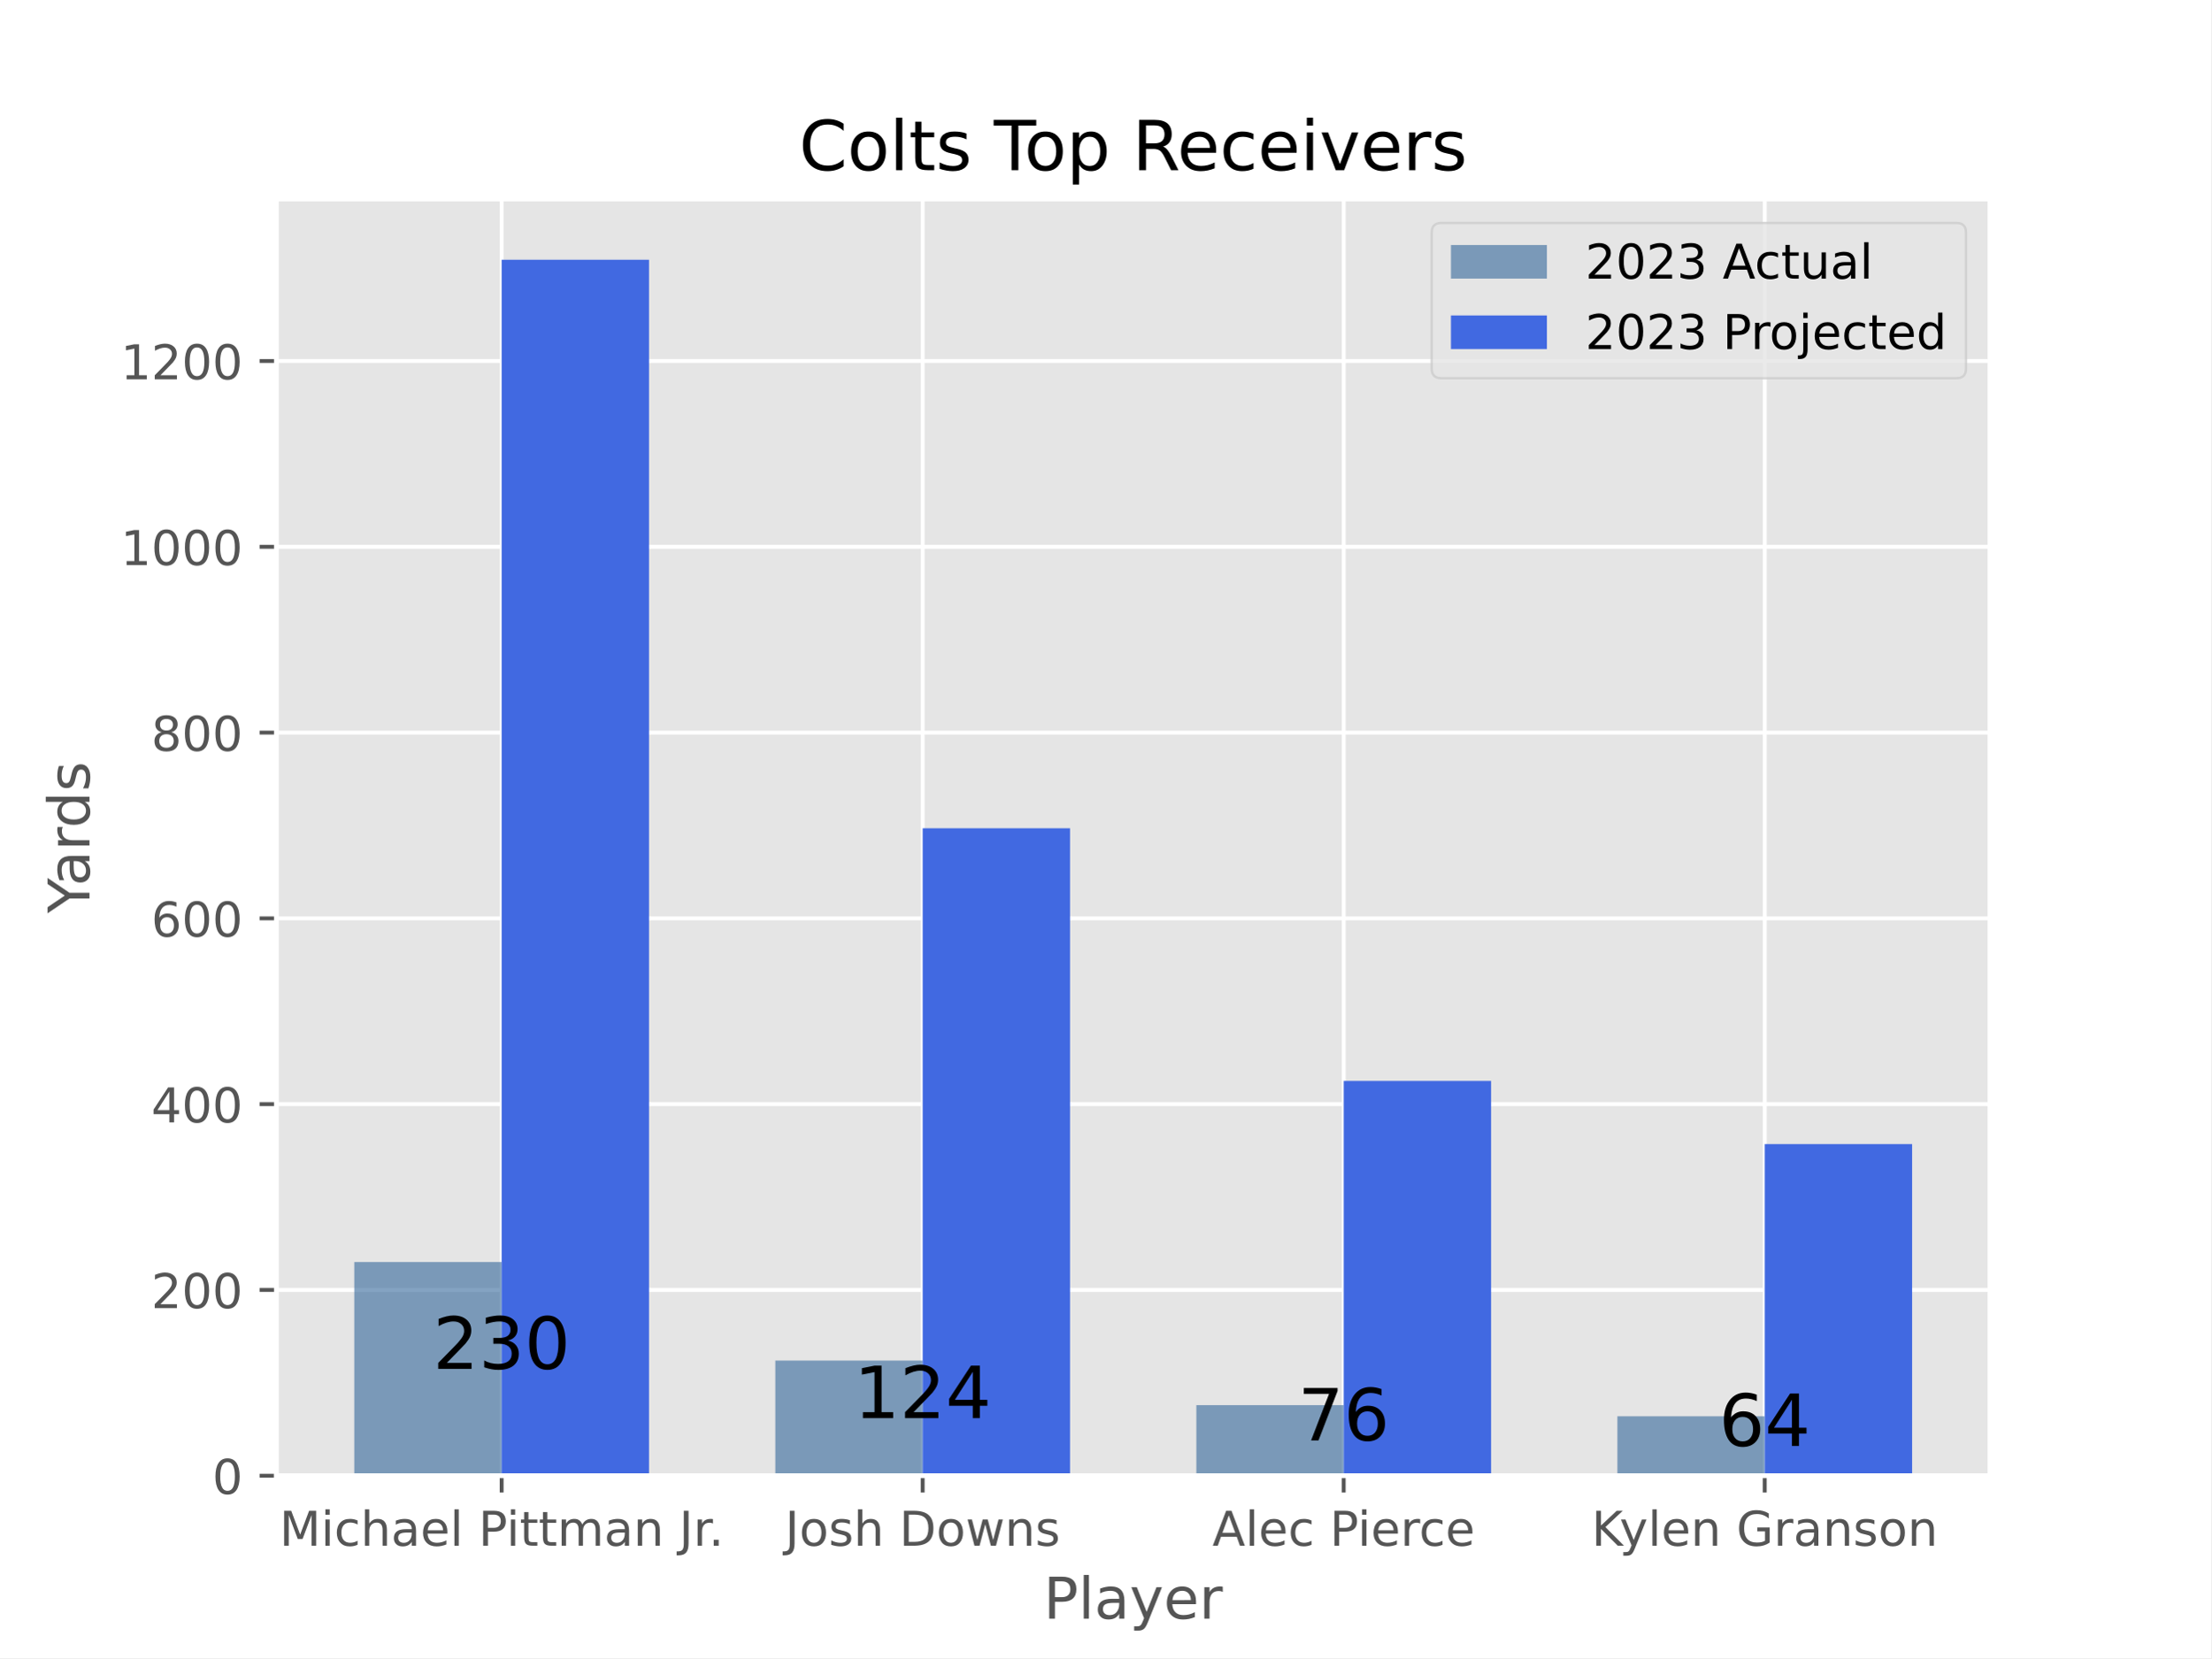
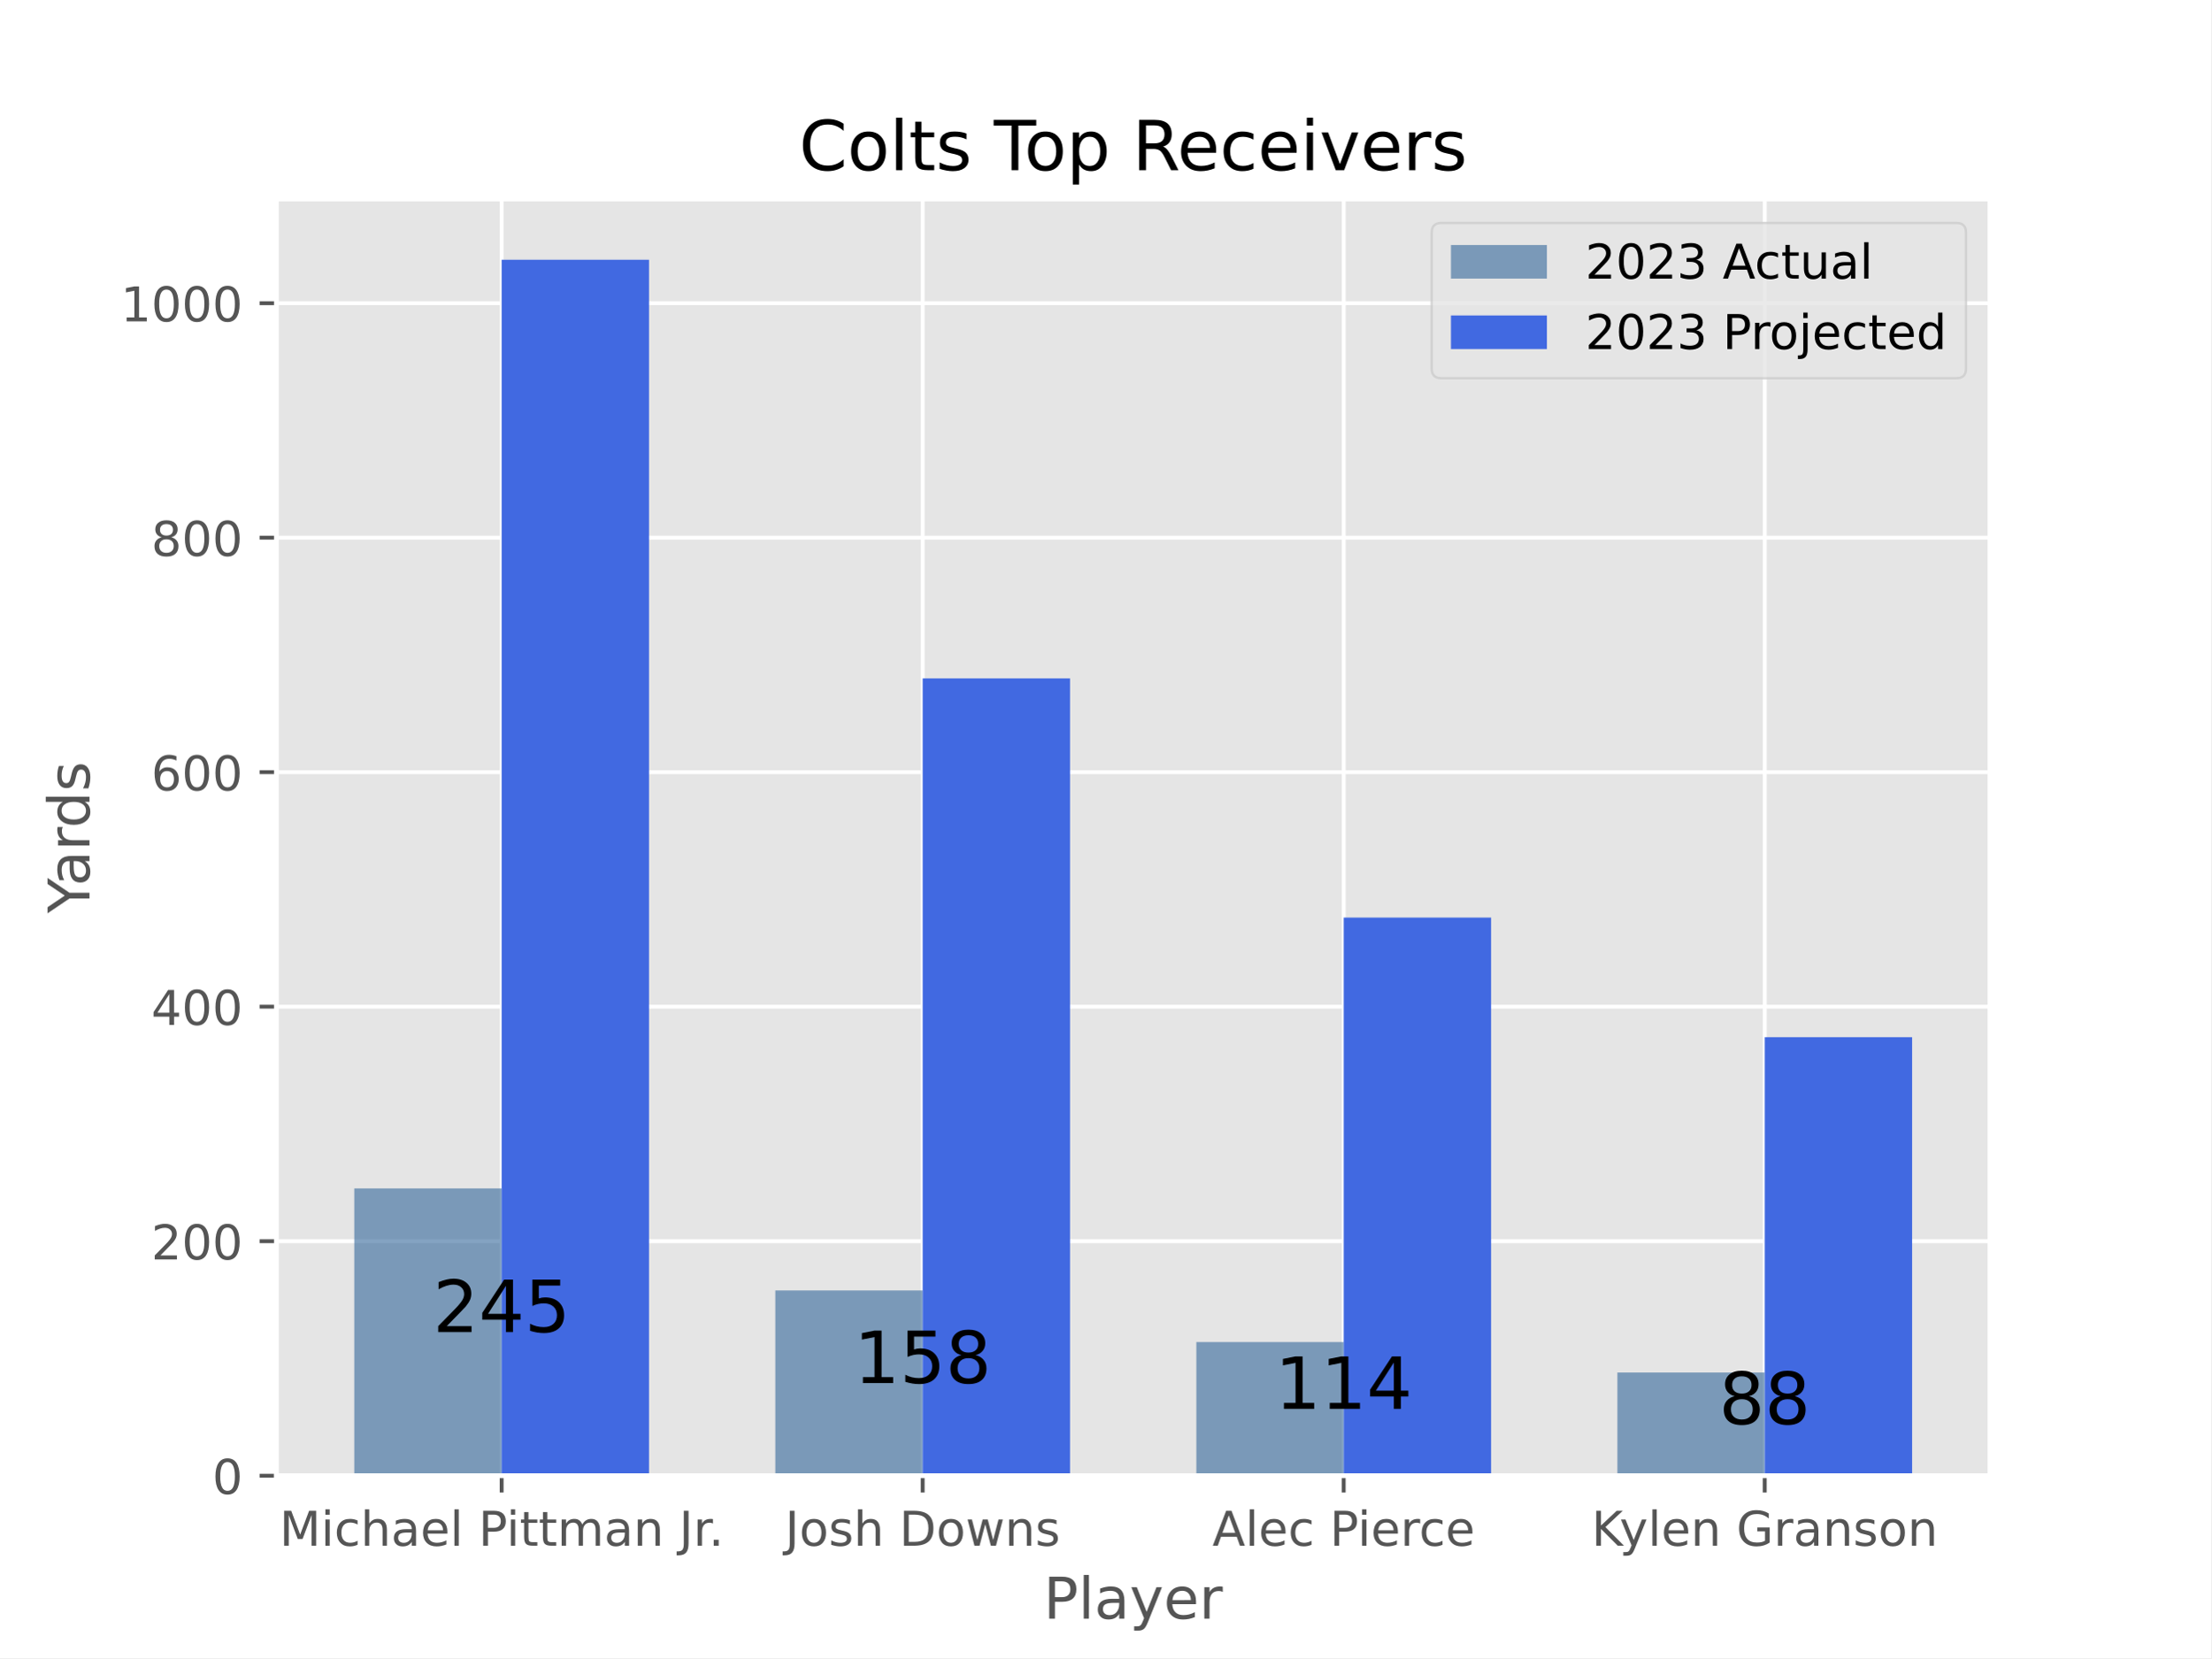
<svg xmlns="http://www.w3.org/2000/svg" xmlns:xlink="http://www.w3.org/1999/xlink" width="460.8pt" height="345.6pt" viewBox="0 0 460.8 345.6" version="1.1">
  <defs>
    <style type="text/css">*{stroke-linejoin: round; stroke-linecap: butt}</style>
  </defs>
  <g id="figure_1">
    <g id="patch_1">
      <path d="M 0 345.6  L 460.8 345.6  L 460.8 0  L 0 0  z " style="fill: #ffffff" />
    </g>
    <g id="axes_1">
      <g id="patch_2">
        <path d="M 57.6 307.584  L 414.72 307.584  L 414.72 41.472  L 57.6 41.472  z " style="fill: #e5e5e5" />
      </g>
      <g id="matplotlib.axis_1">
        <g id="xtick_1">
          <g id="line2d_1">
-             <path d="M 104.543 307.584  L 104.543 41.472  " clip-path="url(#pd0d7e90e41)" style="fill: none; stroke: #ffffff; stroke-width: 0.8; stroke-linecap: square" />
+             <path d="M 104.543 307.584  L 104.543 41.472  " clip-path="url(#p7441c606d1)" style="fill: none; stroke: #ffffff; stroke-width: 0.8; stroke-linecap: square" />
          </g>
          <g id="line2d_2">
            <defs>
-               <path id="m1328f2f09f" d="M 0 0  L 0 3.5  " style="stroke: #555555; stroke-width: 0.8" />
+               <path id="ma13284f7e9" d="M 0 0  L 0 3.5  " style="stroke: #555555; stroke-width: 0.8" />
            </defs>
            <g>
-               <use xlink:href="#m1328f2f09f" x="104.543" y="307.584" style="fill: #555555; stroke: #555555; stroke-width: 0.8" />
+               <use xlink:href="#ma13284f7e9" x="104.543" y="307.584" style="fill: #555555; stroke: #555555; stroke-width: 0.8" />
            </g>
          </g>
          <g id="text_1">
            <g style="fill: #555555" transform="translate(58.23626 322.1824) scale(0.1 -0.1)">
              <defs>
                <path id="DejaVuSans-4d" d="M 628 4666  L 1569 4666  L 2759 1491  L 3956 4666  L 4897 4666  L 4897 0  L 4281 0  L 4281 4097  L 3078 897  L 2444 897  L 1241 4097  L 1241 0  L 628 0  L 628 4666  z " transform="scale(0.015625)" />
                <path id="DejaVuSans-69" d="M 603 3500  L 1178 3500  L 1178 0  L 603 0  L 603 3500  z M 603 4863  L 1178 4863  L 1178 4134  L 603 4134  L 603 4863  z " transform="scale(0.015625)" />
                <path id="DejaVuSans-63" d="M 3122 3366  L 3122 2828  Q 2878 2963 2633 3030  Q 2388 3097 2138 3097  Q 1578 3097 1268 2742  Q 959 2388 959 1747  Q 959 1106 1268 751  Q 1578 397 2138 397  Q 2388 397 2633 464  Q 2878 531 3122 666  L 3122 134  Q 2881 22 2623 -34  Q 2366 -91 2075 -91  Q 1284 -91 818 406  Q 353 903 353 1747  Q 353 2603 823 3093  Q 1294 3584 2113 3584  Q 2378 3584 2631 3529  Q 2884 3475 3122 3366  z " transform="scale(0.015625)" />
                <path id="DejaVuSans-68" d="M 3513 2113  L 3513 0  L 2938 0  L 2938 2094  Q 2938 2591 2744 2837  Q 2550 3084 2163 3084  Q 1697 3084 1428 2787  Q 1159 2491 1159 1978  L 1159 0  L 581 0  L 581 4863  L 1159 4863  L 1159 2956  Q 1366 3272 1645 3428  Q 1925 3584 2291 3584  Q 2894 3584 3203 3211  Q 3513 2838 3513 2113  z " transform="scale(0.015625)" />
                <path id="DejaVuSans-61" d="M 2194 1759  Q 1497 1759 1228 1600  Q 959 1441 959 1056  Q 959 750 1161 570  Q 1363 391 1709 391  Q 2188 391 2477 730  Q 2766 1069 2766 1631  L 2766 1759  L 2194 1759  z M 3341 1997  L 3341 0  L 2766 0  L 2766 531  Q 2569 213 2275 61  Q 1981 -91 1556 -91  Q 1019 -91 701 211  Q 384 513 384 1019  Q 384 1609 779 1909  Q 1175 2209 1959 2209  L 2766 2209  L 2766 2266  Q 2766 2663 2505 2880  Q 2244 3097 1772 3097  Q 1472 3097 1187 3025  Q 903 2953 641 2809  L 641 3341  Q 956 3463 1253 3523  Q 1550 3584 1831 3584  Q 2591 3584 2966 3190  Q 3341 2797 3341 1997  z " transform="scale(0.015625)" />
                <path id="DejaVuSans-65" d="M 3597 1894  L 3597 1613  L 953 1613  Q 991 1019 1311 708  Q 1631 397 2203 397  Q 2534 397 2845 478  Q 3156 559 3463 722  L 3463 178  Q 3153 47 2828 -22  Q 2503 -91 2169 -91  Q 1331 -91 842 396  Q 353 884 353 1716  Q 353 2575 817 3079  Q 1281 3584 2069 3584  Q 2775 3584 3186 3129  Q 3597 2675 3597 1894  z M 3022 2063  Q 3016 2534 2758 2815  Q 2500 3097 2075 3097  Q 1594 3097 1305 2825  Q 1016 2553 972 2059  L 3022 2063  z " transform="scale(0.015625)" />
                <path id="DejaVuSans-6c" d="M 603 4863  L 1178 4863  L 1178 0  L 603 0  L 603 4863  z " transform="scale(0.015625)" />
                <path id="DejaVuSans-20" transform="scale(0.015625)" />
                <path id="DejaVuSans-50" d="M 1259 4147  L 1259 2394  L 2053 2394  Q 2494 2394 2734 2622  Q 2975 2850 2975 3272  Q 2975 3691 2734 3919  Q 2494 4147 2053 4147  L 1259 4147  z M 628 4666  L 2053 4666  Q 2838 4666 3239 4311  Q 3641 3956 3641 3272  Q 3641 2581 3239 2228  Q 2838 1875 2053 1875  L 1259 1875  L 1259 0  L 628 0  L 628 4666  z " transform="scale(0.015625)" />
                <path id="DejaVuSans-74" d="M 1172 4494  L 1172 3500  L 2356 3500  L 2356 3053  L 1172 3053  L 1172 1153  Q 1172 725 1289 603  Q 1406 481 1766 481  L 2356 481  L 2356 0  L 1766 0  Q 1100 0 847 248  Q 594 497 594 1153  L 594 3053  L 172 3053  L 172 3500  L 594 3500  L 594 4494  L 1172 4494  z " transform="scale(0.015625)" />
                <path id="DejaVuSans-6d" d="M 3328 2828  Q 3544 3216 3844 3400  Q 4144 3584 4550 3584  Q 5097 3584 5394 3201  Q 5691 2819 5691 2113  L 5691 0  L 5113 0  L 5113 2094  Q 5113 2597 4934 2840  Q 4756 3084 4391 3084  Q 3944 3084 3684 2787  Q 3425 2491 3425 1978  L 3425 0  L 2847 0  L 2847 2094  Q 2847 2600 2669 2842  Q 2491 3084 2119 3084  Q 1678 3084 1418 2786  Q 1159 2488 1159 1978  L 1159 0  L 581 0  L 581 3500  L 1159 3500  L 1159 2956  Q 1356 3278 1631 3431  Q 1906 3584 2284 3584  Q 2666 3584 2933 3390  Q 3200 3197 3328 2828  z " transform="scale(0.015625)" />
                <path id="DejaVuSans-6e" d="M 3513 2113  L 3513 0  L 2938 0  L 2938 2094  Q 2938 2591 2744 2837  Q 2550 3084 2163 3084  Q 1697 3084 1428 2787  Q 1159 2491 1159 1978  L 1159 0  L 581 0  L 581 3500  L 1159 3500  L 1159 2956  Q 1366 3272 1645 3428  Q 1925 3584 2291 3584  Q 2894 3584 3203 3211  Q 3513 2838 3513 2113  z " transform="scale(0.015625)" />
                <path id="DejaVuSans-4a" d="M 628 4666  L 1259 4666  L 1259 325  Q 1259 -519 939 -900  Q 619 -1281 -91 -1281  L -331 -1281  L -331 -750  L -134 -750  Q 284 -750 456 -515  Q 628 -281 628 325  L 628 4666  z " transform="scale(0.015625)" />
                <path id="DejaVuSans-72" d="M 2631 2963  Q 2534 3019 2420 3045  Q 2306 3072 2169 3072  Q 1681 3072 1420 2755  Q 1159 2438 1159 1844  L 1159 0  L 581 0  L 581 3500  L 1159 3500  L 1159 2956  Q 1341 3275 1631 3429  Q 1922 3584 2338 3584  Q 2397 3584 2469 3576  Q 2541 3569 2628 3553  L 2631 2963  z " transform="scale(0.015625)" />
                <path id="DejaVuSans-2e" d="M 684 794  L 1344 794  L 1344 0  L 684 0  L 684 794  z " transform="scale(0.015625)" />
              </defs>
              <use xlink:href="#DejaVuSans-4d" />
              <use xlink:href="#DejaVuSans-69" x="86.279" />
              <use xlink:href="#DejaVuSans-63" x="114.062" />
              <use xlink:href="#DejaVuSans-68" x="169.043" />
              <use xlink:href="#DejaVuSans-61" x="232.422" />
              <use xlink:href="#DejaVuSans-65" x="293.701" />
              <use xlink:href="#DejaVuSans-6c" x="355.225" />
              <use xlink:href="#DejaVuSans-20" x="383.008" />
              <use xlink:href="#DejaVuSans-50" x="414.795" />
              <use xlink:href="#DejaVuSans-69" x="472.848" />
              <use xlink:href="#DejaVuSans-74" x="500.631" />
              <use xlink:href="#DejaVuSans-74" x="539.84" />
              <use xlink:href="#DejaVuSans-6d" x="579.049" />
              <use xlink:href="#DejaVuSans-61" x="676.461" />
              <use xlink:href="#DejaVuSans-6e" x="737.74" />
              <use xlink:href="#DejaVuSans-20" x="801.119" />
              <use xlink:href="#DejaVuSans-4a" x="832.906" />
              <use xlink:href="#DejaVuSans-72" x="862.398" />
              <use xlink:href="#DejaVuSans-2e" x="894.387" />
            </g>
          </g>
        </g>
        <g id="xtick_2">
          <g id="line2d_3">
-             <path d="M 192.288 307.584  L 192.288 41.472  " clip-path="url(#pd0d7e90e41)" style="fill: none; stroke: #ffffff; stroke-width: 0.8; stroke-linecap: square" />
+             <path d="M 192.288 307.584  L 192.288 41.472  " clip-path="url(#p7441c606d1)" style="fill: none; stroke: #ffffff; stroke-width: 0.8; stroke-linecap: square" />
          </g>
          <g id="line2d_4">
            <g>
-               <use xlink:href="#m1328f2f09f" x="192.288" y="307.584" style="fill: #555555; stroke: #555555; stroke-width: 0.8" />
+               <use xlink:href="#ma13284f7e9" x="192.288" y="307.584" style="fill: #555555; stroke: #555555; stroke-width: 0.8" />
            </g>
          </g>
          <g id="text_2">
            <g style="fill: #555555" transform="translate(163.619 322.1824) scale(0.1 -0.1)">
              <defs>
                <path id="DejaVuSans-6f" d="M 1959 3097  Q 1497 3097 1228 2736  Q 959 2375 959 1747  Q 959 1119 1226 758  Q 1494 397 1959 397  Q 2419 397 2687 759  Q 2956 1122 2956 1747  Q 2956 2369 2687 2733  Q 2419 3097 1959 3097  z M 1959 3584  Q 2709 3584 3137 3096  Q 3566 2609 3566 1747  Q 3566 888 3137 398  Q 2709 -91 1959 -91  Q 1206 -91 779 398  Q 353 888 353 1747  Q 353 2609 779 3096  Q 1206 3584 1959 3584  z " transform="scale(0.015625)" />
                <path id="DejaVuSans-73" d="M 2834 3397  L 2834 2853  Q 2591 2978 2328 3040  Q 2066 3103 1784 3103  Q 1356 3103 1142 2972  Q 928 2841 928 2578  Q 928 2378 1081 2264  Q 1234 2150 1697 2047  L 1894 2003  Q 2506 1872 2764 1633  Q 3022 1394 3022 966  Q 3022 478 2636 193  Q 2250 -91 1575 -91  Q 1294 -91 989 -36  Q 684 19 347 128  L 347 722  Q 666 556 975 473  Q 1284 391 1588 391  Q 1994 391 2212 530  Q 2431 669 2431 922  Q 2431 1156 2273 1281  Q 2116 1406 1581 1522  L 1381 1569  Q 847 1681 609 1914  Q 372 2147 372 2553  Q 372 3047 722 3315  Q 1072 3584 1716 3584  Q 2034 3584 2315 3537  Q 2597 3491 2834 3397  z " transform="scale(0.015625)" />
                <path id="DejaVuSans-44" d="M 1259 4147  L 1259 519  L 2022 519  Q 2988 519 3436 956  Q 3884 1394 3884 2338  Q 3884 3275 3436 3711  Q 2988 4147 2022 4147  L 1259 4147  z M 628 4666  L 1925 4666  Q 3281 4666 3915 4102  Q 4550 3538 4550 2338  Q 4550 1131 3912 565  Q 3275 0 1925 0  L 628 0  L 628 4666  z " transform="scale(0.015625)" />
                <path id="DejaVuSans-77" d="M 269 3500  L 844 3500  L 1563 769  L 2278 3500  L 2956 3500  L 3675 769  L 4391 3500  L 4966 3500  L 4050 0  L 3372 0  L 2619 2869  L 1863 0  L 1184 0  L 269 3500  z " transform="scale(0.015625)" />
              </defs>
              <use xlink:href="#DejaVuSans-4a" />
              <use xlink:href="#DejaVuSans-6f" x="29.492" />
              <use xlink:href="#DejaVuSans-73" x="90.674" />
              <use xlink:href="#DejaVuSans-68" x="142.773" />
              <use xlink:href="#DejaVuSans-20" x="206.152" />
              <use xlink:href="#DejaVuSans-44" x="237.939" />
              <use xlink:href="#DejaVuSans-6f" x="314.941" />
              <use xlink:href="#DejaVuSans-77" x="376.123" />
              <use xlink:href="#DejaVuSans-6e" x="457.91" />
              <use xlink:href="#DejaVuSans-73" x="521.289" />
            </g>
          </g>
        </g>
        <g id="xtick_3">
          <g id="line2d_5">
-             <path d="M 280.032 307.584  L 280.032 41.472  " clip-path="url(#pd0d7e90e41)" style="fill: none; stroke: #ffffff; stroke-width: 0.8; stroke-linecap: square" />
+             <path d="M 280.032 307.584  L 280.032 41.472  " clip-path="url(#p7441c606d1)" style="fill: none; stroke: #ffffff; stroke-width: 0.8; stroke-linecap: square" />
          </g>
          <g id="line2d_6">
            <g>
-               <use xlink:href="#m1328f2f09f" x="280.032" y="307.584" style="fill: #555555; stroke: #555555; stroke-width: 0.8" />
+               <use xlink:href="#ma13284f7e9" x="280.032" y="307.584" style="fill: #555555; stroke: #555555; stroke-width: 0.8" />
            </g>
          </g>
          <g id="text_3">
            <g style="fill: #555555" transform="translate(252.6713 322.1824) scale(0.1 -0.1)">
              <defs>
                <path id="DejaVuSans-41" d="M 2188 4044  L 1331 1722  L 3047 1722  L 2188 4044  z M 1831 4666  L 2547 4666  L 4325 0  L 3669 0  L 3244 1197  L 1141 1197  L 716 0  L 50 0  L 1831 4666  z " transform="scale(0.015625)" />
              </defs>
              <use xlink:href="#DejaVuSans-41" />
              <use xlink:href="#DejaVuSans-6c" x="68.408" />
              <use xlink:href="#DejaVuSans-65" x="96.191" />
              <use xlink:href="#DejaVuSans-63" x="157.715" />
              <use xlink:href="#DejaVuSans-20" x="212.695" />
              <use xlink:href="#DejaVuSans-50" x="244.482" />
              <use xlink:href="#DejaVuSans-69" x="302.535" />
              <use xlink:href="#DejaVuSans-65" x="330.318" />
              <use xlink:href="#DejaVuSans-72" x="391.842" />
              <use xlink:href="#DejaVuSans-63" x="430.705" />
              <use xlink:href="#DejaVuSans-65" x="485.686" />
            </g>
          </g>
        </g>
        <g id="xtick_4">
          <g id="line2d_7">
-             <path d="M 367.777 307.584  L 367.777 41.472  " clip-path="url(#pd0d7e90e41)" style="fill: none; stroke: #ffffff; stroke-width: 0.8; stroke-linecap: square" />
+             <path d="M 367.777 307.584  L 367.777 41.472  " clip-path="url(#p7441c606d1)" style="fill: none; stroke: #ffffff; stroke-width: 0.8; stroke-linecap: square" />
          </g>
          <g id="line2d_8">
            <g>
-               <use xlink:href="#m1328f2f09f" x="367.777" y="307.584" style="fill: #555555; stroke: #555555; stroke-width: 0.8" />
+               <use xlink:href="#ma13284f7e9" x="367.777" y="307.584" style="fill: #555555; stroke: #555555; stroke-width: 0.8" />
            </g>
          </g>
          <g id="text_4">
            <g style="fill: #555555" transform="translate(331.6822 322.1824) scale(0.1 -0.1)">
              <defs>
                <path id="DejaVuSans-4b" d="M 628 4666  L 1259 4666  L 1259 2694  L 3353 4666  L 4166 4666  L 1850 2491  L 4331 0  L 3500 0  L 1259 2247  L 1259 0  L 628 0  L 628 4666  z " transform="scale(0.015625)" />
                <path id="DejaVuSans-79" d="M 2059 -325  Q 1816 -950 1584 -1140  Q 1353 -1331 966 -1331  L 506 -1331  L 506 -850  L 844 -850  Q 1081 -850 1212 -737  Q 1344 -625 1503 -206  L 1606 56  L 191 3500  L 800 3500  L 1894 763  L 2988 3500  L 3597 3500  L 2059 -325  z " transform="scale(0.015625)" />
                <path id="DejaVuSans-47" d="M 3809 666  L 3809 1919  L 2778 1919  L 2778 2438  L 4434 2438  L 4434 434  Q 4069 175 3628 42  Q 3188 -91 2688 -91  Q 1594 -91 976 548  Q 359 1188 359 2328  Q 359 3472 976 4111  Q 1594 4750 2688 4750  Q 3144 4750 3555 4637  Q 3966 4525 4313 4306  L 4313 3634  Q 3963 3931 3569 4081  Q 3175 4231 2741 4231  Q 1884 4231 1454 3753  Q 1025 3275 1025 2328  Q 1025 1384 1454 906  Q 1884 428 2741 428  Q 3075 428 3337 486  Q 3600 544 3809 666  z " transform="scale(0.015625)" />
              </defs>
              <use xlink:href="#DejaVuSans-4b" />
              <use xlink:href="#DejaVuSans-79" x="58.326" />
              <use xlink:href="#DejaVuSans-6c" x="117.506" />
              <use xlink:href="#DejaVuSans-65" x="145.289" />
              <use xlink:href="#DejaVuSans-6e" x="206.812" />
              <use xlink:href="#DejaVuSans-20" x="270.191" />
              <use xlink:href="#DejaVuSans-47" x="301.979" />
              <use xlink:href="#DejaVuSans-72" x="379.469" />
              <use xlink:href="#DejaVuSans-61" x="420.582" />
              <use xlink:href="#DejaVuSans-6e" x="481.861" />
              <use xlink:href="#DejaVuSans-73" x="545.24" />
              <use xlink:href="#DejaVuSans-6f" x="597.34" />
              <use xlink:href="#DejaVuSans-6e" x="658.521" />
            </g>
          </g>
        </g>
        <g id="text_5">
          <g style="fill: #555555" transform="translate(217.4888 337.3802) scale(0.12 -0.12)">
            <use xlink:href="#DejaVuSans-50" />
            <use xlink:href="#DejaVuSans-6c" x="60.303" />
            <use xlink:href="#DejaVuSans-61" x="88.086" />
            <use xlink:href="#DejaVuSans-79" x="149.365" />
            <use xlink:href="#DejaVuSans-65" x="208.545" />
            <use xlink:href="#DejaVuSans-72" x="270.068" />
          </g>
        </g>
      </g>
      <g id="matplotlib.axis_2">
        <g id="ytick_1">
          <g id="line2d_9">
-             <path d="M 57.6 307.584  L 414.72 307.584  " clip-path="url(#pd0d7e90e41)" style="fill: none; stroke: #ffffff; stroke-width: 0.8; stroke-linecap: square" />
+             <path d="M 57.6 307.584  L 414.72 307.584  " clip-path="url(#p7441c606d1)" style="fill: none; stroke: #ffffff; stroke-width: 0.8; stroke-linecap: square" />
          </g>
          <g id="line2d_10">
            <defs>
-               <path id="m75aed70d41" d="M 0 0  L -3.5 0  " style="stroke: #555555; stroke-width: 0.8" />
+               <path id="m8d6ee05a88" d="M 0 0  L -3.5 0  " style="stroke: #555555; stroke-width: 0.8" />
            </defs>
            <g>
-               <use xlink:href="#m75aed70d41" x="57.6" y="307.584" style="fill: #555555; stroke: #555555; stroke-width: 0.8" />
+               <use xlink:href="#m8d6ee05a88" x="57.6" y="307.584" style="fill: #555555; stroke: #555555; stroke-width: 0.8" />
            </g>
          </g>
          <g id="text_6">
            <g style="fill: #555555" transform="translate(44.2375 311.3832) scale(0.1 -0.1)">
              <defs>
                <path id="DejaVuSans-30" d="M 2034 4250  Q 1547 4250 1301 3770  Q 1056 3291 1056 2328  Q 1056 1369 1301 889  Q 1547 409 2034 409  Q 2525 409 2770 889  Q 3016 1369 3016 2328  Q 3016 3291 2770 3770  Q 2525 4250 2034 4250  z M 2034 4750  Q 2819 4750 3233 4129  Q 3647 3509 3647 2328  Q 3647 1150 3233 529  Q 2819 -91 2034 -91  Q 1250 -91 836 529  Q 422 1150 422 2328  Q 422 3509 836 4129  Q 1250 4750 2034 4750  z " transform="scale(0.015625)" />
              </defs>
              <use xlink:href="#DejaVuSans-30" />
            </g>
          </g>
        </g>
        <g id="ytick_2">
          <g id="line2d_11">
-             <path d="M 57.6 268.861  L 414.72 268.861  " clip-path="url(#pd0d7e90e41)" style="fill: none; stroke: #ffffff; stroke-width: 0.8; stroke-linecap: square" />
+             <path d="M 57.6 258.705  L 414.72 258.705  " clip-path="url(#p7441c606d1)" style="fill: none; stroke: #ffffff; stroke-width: 0.8; stroke-linecap: square" />
          </g>
          <g id="line2d_12">
            <g>
-               <use xlink:href="#m75aed70d41" x="57.6" y="268.861" style="fill: #555555; stroke: #555555; stroke-width: 0.8" />
+               <use xlink:href="#m8d6ee05a88" x="57.6" y="258.705" style="fill: #555555; stroke: #555555; stroke-width: 0.8" />
            </g>
          </g>
          <g id="text_7">
-             <g style="fill: #555555" transform="translate(31.5125 272.6605) scale(0.1 -0.1)">
+             <g style="fill: #555555" transform="translate(31.5125 262.5038) scale(0.1 -0.1)">
              <defs>
                <path id="DejaVuSans-32" d="M 1228 531  L 3431 531  L 3431 0  L 469 0  L 469 531  Q 828 903 1448 1529  Q 2069 2156 2228 2338  Q 2531 2678 2651 2914  Q 2772 3150 2772 3378  Q 2772 3750 2511 3984  Q 2250 4219 1831 4219  Q 1534 4219 1204 4116  Q 875 4013 500 3803  L 500 4441  Q 881 4594 1212 4672  Q 1544 4750 1819 4750  Q 2544 4750 2975 4387  Q 3406 4025 3406 3419  Q 3406 3131 3298 2873  Q 3191 2616 2906 2266  Q 2828 2175 2409 1742  Q 1991 1309 1228 531  z " transform="scale(0.015625)" />
              </defs>
              <use xlink:href="#DejaVuSans-32" />
              <use xlink:href="#DejaVuSans-30" x="63.623" />
              <use xlink:href="#DejaVuSans-30" x="127.246" />
            </g>
          </g>
        </g>
        <g id="ytick_3">
          <g id="line2d_13">
-             <path d="M 57.6 230.139  L 414.72 230.139  " clip-path="url(#pd0d7e90e41)" style="fill: none; stroke: #ffffff; stroke-width: 0.8; stroke-linecap: square" />
+             <path d="M 57.6 209.825  L 414.72 209.825  " clip-path="url(#p7441c606d1)" style="fill: none; stroke: #ffffff; stroke-width: 0.8; stroke-linecap: square" />
          </g>
          <g id="line2d_14">
            <g>
-               <use xlink:href="#m75aed70d41" x="57.6" y="230.139" style="fill: #555555; stroke: #555555; stroke-width: 0.8" />
+               <use xlink:href="#m8d6ee05a88" x="57.6" y="209.825" style="fill: #555555; stroke: #555555; stroke-width: 0.8" />
            </g>
          </g>
          <g id="text_8">
-             <g style="fill: #555555" transform="translate(31.5125 233.9378) scale(0.1 -0.1)">
+             <g style="fill: #555555" transform="translate(31.5125 213.6243) scale(0.1 -0.1)">
              <defs>
                <path id="DejaVuSans-34" d="M 2419 4116  L 825 1625  L 2419 1625  L 2419 4116  z M 2253 4666  L 3047 4666  L 3047 1625  L 3713 1625  L 3713 1100  L 3047 1100  L 3047 0  L 2419 0  L 2419 1100  L 313 1100  L 313 1709  L 2253 4666  z " transform="scale(0.015625)" />
              </defs>
              <use xlink:href="#DejaVuSans-34" />
              <use xlink:href="#DejaVuSans-30" x="63.623" />
              <use xlink:href="#DejaVuSans-30" x="127.246" />
            </g>
          </g>
        </g>
        <g id="ytick_4">
          <g id="line2d_15">
-             <path d="M 57.6 191.416  L 414.72 191.416  " clip-path="url(#pd0d7e90e41)" style="fill: none; stroke: #ffffff; stroke-width: 0.8; stroke-linecap: square" />
+             <path d="M 57.6 160.946  L 414.72 160.946  " clip-path="url(#p7441c606d1)" style="fill: none; stroke: #ffffff; stroke-width: 0.8; stroke-linecap: square" />
          </g>
          <g id="line2d_16">
            <g>
-               <use xlink:href="#m75aed70d41" x="57.6" y="191.416" style="fill: #555555; stroke: #555555; stroke-width: 0.8" />
+               <use xlink:href="#m8d6ee05a88" x="57.6" y="160.946" style="fill: #555555; stroke: #555555; stroke-width: 0.8" />
            </g>
          </g>
          <g id="text_9">
-             <g style="fill: #555555" transform="translate(31.5125 195.2152) scale(0.1 -0.1)">
+             <g style="fill: #555555" transform="translate(31.5125 164.7448) scale(0.1 -0.1)">
              <defs>
                <path id="DejaVuSans-36" d="M 2113 2584  Q 1688 2584 1439 2293  Q 1191 2003 1191 1497  Q 1191 994 1439 701  Q 1688 409 2113 409  Q 2538 409 2786 701  Q 3034 994 3034 1497  Q 3034 2003 2786 2293  Q 2538 2584 2113 2584  z M 3366 4563  L 3366 3988  Q 3128 4100 2886 4159  Q 2644 4219 2406 4219  Q 1781 4219 1451 3797  Q 1122 3375 1075 2522  Q 1259 2794 1537 2939  Q 1816 3084 2150 3084  Q 2853 3084 3261 2657  Q 3669 2231 3669 1497  Q 3669 778 3244 343  Q 2819 -91 2113 -91  Q 1303 -91 875 529  Q 447 1150 447 2328  Q 447 3434 972 4092  Q 1497 4750 2381 4750  Q 2619 4750 2861 4703  Q 3103 4656 3366 4563  z " transform="scale(0.015625)" />
              </defs>
              <use xlink:href="#DejaVuSans-36" />
              <use xlink:href="#DejaVuSans-30" x="63.623" />
              <use xlink:href="#DejaVuSans-30" x="127.246" />
            </g>
          </g>
        </g>
        <g id="ytick_5">
          <g id="line2d_17">
-             <path d="M 57.6 152.693  L 414.72 152.693  " clip-path="url(#pd0d7e90e41)" style="fill: none; stroke: #ffffff; stroke-width: 0.8; stroke-linecap: square" />
+             <path d="M 57.6 112.066  L 414.72 112.066  " clip-path="url(#p7441c606d1)" style="fill: none; stroke: #ffffff; stroke-width: 0.8; stroke-linecap: square" />
          </g>
          <g id="line2d_18">
            <g>
-               <use xlink:href="#m75aed70d41" x="57.6" y="152.693" style="fill: #555555; stroke: #555555; stroke-width: 0.8" />
+               <use xlink:href="#m8d6ee05a88" x="57.6" y="112.066" style="fill: #555555; stroke: #555555; stroke-width: 0.8" />
            </g>
          </g>
          <g id="text_10">
-             <g style="fill: #555555" transform="translate(31.5125 156.4925) scale(0.1 -0.1)">
+             <g style="fill: #555555" transform="translate(31.5125 115.8654) scale(0.1 -0.1)">
              <defs>
                <path id="DejaVuSans-38" d="M 2034 2216  Q 1584 2216 1326 1975  Q 1069 1734 1069 1313  Q 1069 891 1326 650  Q 1584 409 2034 409  Q 2484 409 2743 651  Q 3003 894 3003 1313  Q 3003 1734 2745 1975  Q 2488 2216 2034 2216  z M 1403 2484  Q 997 2584 770 2862  Q 544 3141 544 3541  Q 544 4100 942 4425  Q 1341 4750 2034 4750  Q 2731 4750 3128 4425  Q 3525 4100 3525 3541  Q 3525 3141 3298 2862  Q 3072 2584 2669 2484  Q 3125 2378 3379 2068  Q 3634 1759 3634 1313  Q 3634 634 3220 271  Q 2806 -91 2034 -91  Q 1263 -91 848 271  Q 434 634 434 1313  Q 434 1759 690 2068  Q 947 2378 1403 2484  z M 1172 3481  Q 1172 3119 1398 2916  Q 1625 2713 2034 2713  Q 2441 2713 2670 2916  Q 2900 3119 2900 3481  Q 2900 3844 2670 4047  Q 2441 4250 2034 4250  Q 1625 4250 1398 4047  Q 1172 3844 1172 3481  z " transform="scale(0.015625)" />
              </defs>
              <use xlink:href="#DejaVuSans-38" />
              <use xlink:href="#DejaVuSans-30" x="63.623" />
              <use xlink:href="#DejaVuSans-30" x="127.246" />
            </g>
          </g>
        </g>
        <g id="ytick_6">
          <g id="line2d_19">
-             <path d="M 57.6 113.971  L 414.72 113.971  " clip-path="url(#pd0d7e90e41)" style="fill: none; stroke: #ffffff; stroke-width: 0.8; stroke-linecap: square" />
+             <path d="M 57.6 63.187  L 414.72 63.187  " clip-path="url(#p7441c606d1)" style="fill: none; stroke: #ffffff; stroke-width: 0.8; stroke-linecap: square" />
          </g>
          <g id="line2d_20">
            <g>
-               <use xlink:href="#m75aed70d41" x="57.6" y="113.971" style="fill: #555555; stroke: #555555; stroke-width: 0.8" />
+               <use xlink:href="#m8d6ee05a88" x="57.6" y="63.187" style="fill: #555555; stroke: #555555; stroke-width: 0.8" />
            </g>
          </g>
          <g id="text_11">
-             <g style="fill: #555555" transform="translate(25.15 117.7698) scale(0.1 -0.1)">
+             <g style="fill: #555555" transform="translate(25.15 66.98592) scale(0.1 -0.1)">
              <defs>
                <path id="DejaVuSans-31" d="M 794 531  L 1825 531  L 1825 4091  L 703 3866  L 703 4441  L 1819 4666  L 2450 4666  L 2450 531  L 3481 531  L 3481 0  L 794 0  L 794 531  z " transform="scale(0.015625)" />
              </defs>
              <use xlink:href="#DejaVuSans-31" />
              <use xlink:href="#DejaVuSans-30" x="63.623" />
              <use xlink:href="#DejaVuSans-30" x="127.246" />
              <use xlink:href="#DejaVuSans-30" x="190.869" />
            </g>
          </g>
        </g>
-         <g id="ytick_7">
-           <g id="line2d_21">
-             <path d="M 57.6 75.248  L 414.72 75.248  " clip-path="url(#pd0d7e90e41)" style="fill: none; stroke: #ffffff; stroke-width: 0.8; stroke-linecap: square" />
-           </g>
-           <g id="line2d_22">
-             <g>
-               <use xlink:href="#m75aed70d41" x="57.6" y="75.248" style="fill: #555555; stroke: #555555; stroke-width: 0.8" />
-             </g>
-           </g>
-           <g id="text_12">
-             <g style="fill: #555555" transform="translate(25.15 79.04708) scale(0.1 -0.1)">
-               <use xlink:href="#DejaVuSans-31" />
-               <use xlink:href="#DejaVuSans-32" x="63.623" />
-               <use xlink:href="#DejaVuSans-30" x="127.246" />
-               <use xlink:href="#DejaVuSans-30" x="190.869" />
-             </g>
-           </g>
-         </g>
-         <g id="text_13">
+         <g id="text_12">
          <g style="fill: #555555" transform="translate(18.65438 190.3408) rotate(-90) scale(0.12 -0.12)">
            <defs>
              <path id="DejaVuSans-59" d="M -13 4666  L 666 4666  L 1959 2747  L 3244 4666  L 3922 4666  L 2272 2222  L 2272 0  L 1638 0  L 1638 2222  L -13 4666  z " transform="scale(0.015625)" />
              <path id="DejaVuSans-64" d="M 2906 2969  L 2906 4863  L 3481 4863  L 3481 0  L 2906 0  L 2906 525  Q 2725 213 2448 61  Q 2172 -91 1784 -91  Q 1150 -91 751 415  Q 353 922 353 1747  Q 353 2572 751 3078  Q 1150 3584 1784 3584  Q 2172 3584 2448 3432  Q 2725 3281 2906 2969  z M 947 1747  Q 947 1113 1208 752  Q 1469 391 1925 391  Q 2381 391 2643 752  Q 2906 1113 2906 1747  Q 2906 2381 2643 2742  Q 2381 3103 1925 3103  Q 1469 3103 1208 2742  Q 947 2381 947 1747  z " transform="scale(0.015625)" />
            </defs>
            <use xlink:href="#DejaVuSans-59" />
            <use xlink:href="#DejaVuSans-61" x="47.334" />
            <use xlink:href="#DejaVuSans-72" x="108.613" />
            <use xlink:href="#DejaVuSans-64" x="147.977" />
            <use xlink:href="#DejaVuSans-73" x="211.453" />
          </g>
        </g>
      </g>
      <g id="patch_3">
-         <path d="M 73.833 307.584  L 104.543 307.584  L 104.543 263.053  L 73.833 263.053  z " clip-path="url(#pd0d7e90e41)" style="fill: #336699; fill-opacity: 0.6" />
+         <path d="M 73.833 307.584  L 104.543 307.584  L 104.543 247.707  L 73.833 247.707  z " clip-path="url(#p7441c606d1)" style="fill: #336699; fill-opacity: 0.6" />
      </g>
      <g id="patch_4">
-         <path d="M 161.577 307.584  L 192.288 307.584  L 192.288 283.576  L 161.577 283.576  z " clip-path="url(#pd0d7e90e41)" style="fill: #336699; fill-opacity: 0.6" />
+         <path d="M 161.577 307.584  L 192.288 307.584  L 192.288 268.969  L 161.577 268.969  z " clip-path="url(#p7441c606d1)" style="fill: #336699; fill-opacity: 0.6" />
      </g>
      <g id="patch_5">
-         <path d="M 249.322 307.584  L 280.032 307.584  L 280.032 292.869  L 249.322 292.869  z " clip-path="url(#pd0d7e90e41)" style="fill: #336699; fill-opacity: 0.6" />
+         <path d="M 249.322 307.584  L 280.032 307.584  L 280.032 279.723  L 249.322 279.723  z " clip-path="url(#p7441c606d1)" style="fill: #336699; fill-opacity: 0.6" />
      </g>
      <g id="patch_6">
-         <path d="M 337.066 307.584  L 367.777 307.584  L 367.777 295.193  L 337.066 295.193  z " clip-path="url(#pd0d7e90e41)" style="fill: #336699; fill-opacity: 0.6" />
+         <path d="M 337.066 307.584  L 367.777 307.584  L 367.777 286.077  L 337.066 286.077  z " clip-path="url(#p7441c606d1)" style="fill: #336699; fill-opacity: 0.6" />
      </g>
      <g id="patch_7">
-         <path d="M 104.543 307.584  L 135.254 307.584  L 135.254 54.144  L 104.543 54.144  z " clip-path="url(#pd0d7e90e41)" style="fill: #4169e1" />
+         <path d="M 104.543 307.584  L 135.254 307.584  L 135.254 54.144  L 104.543 54.144  z " clip-path="url(#p7441c606d1)" style="fill: #4169e1" />
      </g>
      <g id="patch_8">
-         <path d="M 192.288 307.584  L 222.998 307.584  L 222.998 172.635  L 192.288 172.635  z " clip-path="url(#pd0d7e90e41)" style="fill: #4169e1" />
+         <path d="M 192.288 307.584  L 222.998 307.584  L 222.998 141.394  L 192.288 141.394  z " clip-path="url(#p7441c606d1)" style="fill: #4169e1" />
      </g>
      <g id="patch_9">
-         <path d="M 280.032 307.584  L 310.743 307.584  L 310.743 225.298  L 280.032 225.298  z " clip-path="url(#pd0d7e90e41)" style="fill: #4169e1" />
+         <path d="M 280.032 307.584  L 310.743 307.584  L 310.743 191.251  L 280.032 191.251  z " clip-path="url(#p7441c606d1)" style="fill: #4169e1" />
      </g>
      <g id="patch_10">
-         <path d="M 367.777 307.584  L 398.487 307.584  L 398.487 238.464  L 367.777 238.464  z " clip-path="url(#pd0d7e90e41)" style="fill: #4169e1" />
+         <path d="M 367.777 307.584  L 398.487 307.584  L 398.487 216.179  L 367.777 216.179  z " clip-path="url(#p7441c606d1)" style="fill: #4169e1" />
      </g>
      <g id="patch_11">
        <path d="M 57.6 307.584  L 57.6 41.472  " style="fill: none; stroke: #ffffff; stroke-linejoin: miter; stroke-linecap: square" />
      </g>
      <g id="patch_12">
        <path d="M 414.72 307.584  L 414.72 41.472  " style="fill: none; stroke: #ffffff; stroke-linejoin: miter; stroke-linecap: square" />
      </g>
      <g id="patch_13">
        <path d="M 57.6 307.584  L 414.72 307.584  " style="fill: none; stroke: #ffffff; stroke-linejoin: miter; stroke-linecap: square" />
      </g>
      <g id="patch_14">
        <path d="M 57.6 41.472  L 414.72 41.472  " style="fill: none; stroke: #ffffff; stroke-linejoin: miter; stroke-linecap: square" />
      </g>
-       <g id="text_14">
-         <g transform="translate(90.22767 285.3185) scale(0.15 -0.15)">
+       <g id="text_13">
+         <g transform="translate(90.22767 277.6453) scale(0.15 -0.15)">
          <defs>
-             <path id="DejaVuSans-33" d="M 2597 2516  Q 3050 2419 3304 2112  Q 3559 1806 3559 1356  Q 3559 666 3084 287  Q 2609 -91 1734 -91  Q 1441 -91 1130 -33  Q 819 25 488 141  L 488 750  Q 750 597 1062 519  Q 1375 441 1716 441  Q 2309 441 2620 675  Q 2931 909 2931 1356  Q 2931 1769 2642 2001  Q 2353 2234 1838 2234  L 1294 2234  L 1294 2753  L 1863 2753  Q 2328 2753 2575 2939  Q 2822 3125 2822 3475  Q 2822 3834 2567 4026  Q 2313 4219 1838 4219  Q 1578 4219 1281 4162  Q 984 4106 628 3988  L 628 4550  Q 988 4650 1302 4700  Q 1616 4750 1894 4750  Q 2613 4750 3031 4423  Q 3450 4097 3450 3541  Q 3450 3153 3228 2886  Q 3006 2619 2597 2516  z " transform="scale(0.015625)" />
+             <path id="DejaVuSans-35" d="M 691 4666  L 3169 4666  L 3169 4134  L 1269 4134  L 1269 2991  Q 1406 3038 1543 3061  Q 1681 3084 1819 3084  Q 2600 3084 3056 2656  Q 3513 2228 3513 1497  Q 3513 744 3044 326  Q 2575 -91 1722 -91  Q 1428 -91 1123 -41  Q 819 9 494 109  L 494 744  Q 775 591 1075 516  Q 1375 441 1709 441  Q 2250 441 2565 725  Q 2881 1009 2881 1497  Q 2881 1984 2565 2268  Q 2250 2553 1709 2553  Q 1456 2553 1204 2497  Q 953 2441 691 2322  L 691 4666  z " transform="scale(0.015625)" />
          </defs>
          <use xlink:href="#DejaVuSans-32" />
-           <use xlink:href="#DejaVuSans-33" x="63.623" />
-           <use xlink:href="#DejaVuSans-30" x="127.246" />
+           <use xlink:href="#DejaVuSans-34" x="63.623" />
+           <use xlink:href="#DejaVuSans-35" x="127.246" />
+         </g>
+       </g>
+       <g id="text_14">
+         <g transform="translate(177.9721 288.2766) scale(0.15 -0.15)">
+           <use xlink:href="#DejaVuSans-31" />
+           <use xlink:href="#DejaVuSans-35" x="63.623" />
+           <use xlink:href="#DejaVuSans-38" x="127.246" />
        </g>
      </g>
      <g id="text_15">
-         <g transform="translate(177.9721 295.58) scale(0.15 -0.15)">
+         <g transform="translate(265.7166 293.6534) scale(0.15 -0.15)">
          <use xlink:href="#DejaVuSans-31" />
-           <use xlink:href="#DejaVuSans-32" x="63.623" />
+           <use xlink:href="#DejaVuSans-31" x="63.623" />
          <use xlink:href="#DejaVuSans-34" x="127.246" />
        </g>
      </g>
      <g id="text_16">
-         <g transform="translate(270.4885 300.2267) scale(0.15 -0.15)">
-           <defs>
-             <path id="DejaVuSans-37" d="M 525 4666  L 3525 4666  L 3525 4397  L 1831 0  L 1172 0  L 2766 4134  L 525 4134  L 525 4666  z " transform="scale(0.015625)" />
-           </defs>
-           <use xlink:href="#DejaVuSans-37" />
-           <use xlink:href="#DejaVuSans-36" x="63.623" />
+         <g transform="translate(358.233 296.8305) scale(0.15 -0.15)">
+           <use xlink:href="#DejaVuSans-38" />
+           <use xlink:href="#DejaVuSans-38" x="63.623" />
        </g>
      </g>
      <g id="text_17">
-         <g transform="translate(358.233 301.3884) scale(0.15 -0.15)">
-           <use xlink:href="#DejaVuSans-36" />
-           <use xlink:href="#DejaVuSans-34" x="63.623" />
-         </g>
-       </g>
-       <g id="text_18">
        <g transform="translate(166.5259 35.472) scale(0.144 -0.144)">
          <defs>
            <path id="DejaVuSans-43" d="M 4122 4306  L 4122 3641  Q 3803 3938 3442 4084  Q 3081 4231 2675 4231  Q 1875 4231 1450 3742  Q 1025 3253 1025 2328  Q 1025 1406 1450 917  Q 1875 428 2675 428  Q 3081 428 3442 575  Q 3803 722 4122 1019  L 4122 359  Q 3791 134 3420 21  Q 3050 -91 2638 -91  Q 1578 -91 968 557  Q 359 1206 359 2328  Q 359 3453 968 4101  Q 1578 4750 2638 4750  Q 3056 4750 3426 4639  Q 3797 4528 4122 4306  z " transform="scale(0.015625)" />
            <path id="DejaVuSans-54" d="M -19 4666  L 3928 4666  L 3928 4134  L 2272 4134  L 2272 0  L 1638 0  L 1638 4134  L -19 4134  L -19 4666  z " transform="scale(0.015625)" />
            <path id="DejaVuSans-70" d="M 1159 525  L 1159 -1331  L 581 -1331  L 581 3500  L 1159 3500  L 1159 2969  Q 1341 3281 1617 3432  Q 1894 3584 2278 3584  Q 2916 3584 3314 3078  Q 3713 2572 3713 1747  Q 3713 922 3314 415  Q 2916 -91 2278 -91  Q 1894 -91 1617 61  Q 1341 213 1159 525  z M 3116 1747  Q 3116 2381 2855 2742  Q 2594 3103 2138 3103  Q 1681 3103 1420 2742  Q 1159 2381 1159 1747  Q 1159 1113 1420 752  Q 1681 391 2138 391  Q 2594 391 2855 752  Q 3116 1113 3116 1747  z " transform="scale(0.015625)" />
            <path id="DejaVuSans-52" d="M 2841 2188  Q 3044 2119 3236 1894  Q 3428 1669 3622 1275  L 4263 0  L 3584 0  L 2988 1197  Q 2756 1666 2539 1819  Q 2322 1972 1947 1972  L 1259 1972  L 1259 0  L 628 0  L 628 4666  L 2053 4666  Q 2853 4666 3247 4331  Q 3641 3997 3641 3322  Q 3641 2881 3436 2590  Q 3231 2300 2841 2188  z M 1259 4147  L 1259 2491  L 2053 2491  Q 2509 2491 2742 2702  Q 2975 2913 2975 3322  Q 2975 3731 2742 3939  Q 2509 4147 2053 4147  L 1259 4147  z " transform="scale(0.015625)" />
            <path id="DejaVuSans-76" d="M 191 3500  L 800 3500  L 1894 563  L 2988 3500  L 3597 3500  L 2284 0  L 1503 0  L 191 3500  z " transform="scale(0.015625)" />
          </defs>
          <use xlink:href="#DejaVuSans-43" />
          <use xlink:href="#DejaVuSans-6f" x="69.824" />
          <use xlink:href="#DejaVuSans-6c" x="131.006" />
          <use xlink:href="#DejaVuSans-74" x="158.789" />
          <use xlink:href="#DejaVuSans-73" x="197.998" />
          <use xlink:href="#DejaVuSans-20" x="250.098" />
          <use xlink:href="#DejaVuSans-54" x="281.885" />
          <use xlink:href="#DejaVuSans-6f" x="325.969" />
          <use xlink:href="#DejaVuSans-70" x="387.15" />
          <use xlink:href="#DejaVuSans-20" x="450.627" />
          <use xlink:href="#DejaVuSans-52" x="482.414" />
          <use xlink:href="#DejaVuSans-65" x="547.396" />
          <use xlink:href="#DejaVuSans-63" x="608.92" />
          <use xlink:href="#DejaVuSans-65" x="663.9" />
          <use xlink:href="#DejaVuSans-69" x="725.424" />
          <use xlink:href="#DejaVuSans-76" x="753.207" />
          <use xlink:href="#DejaVuSans-65" x="812.387" />
          <use xlink:href="#DejaVuSans-72" x="873.91" />
          <use xlink:href="#DejaVuSans-73" x="915.023" />
        </g>
      </g>
      <g id="legend_1">
        <g id="patch_15">
          <path d="M 300.381 78.828  L 407.72 78.828  Q 409.72 78.828 409.72 76.828  L 409.72 48.472  Q 409.72 46.472 407.72 46.472  L 300.381 46.472  Q 298.381 46.472 298.381 48.472  L 298.381 76.828  Q 298.381 78.828 300.381 78.828  z " style="fill: #e5e5e5; opacity: 0.8; stroke: #cccccc; stroke-width: 0.5; stroke-linejoin: miter" />
        </g>
        <g id="patch_16">
          <path d="M 302.381 58.07  L 322.381 58.07  L 322.381 51.07  L 302.381 51.07  z " style="fill: #336699; fill-opacity: 0.6" />
        </g>
-         <g id="text_19">
+         <g id="text_18">
          <g transform="translate(330.3809 58.07044) scale(0.1 -0.1)">
            <defs>
+               <path id="DejaVuSans-33" d="M 2597 2516  Q 3050 2419 3304 2112  Q 3559 1806 3559 1356  Q 3559 666 3084 287  Q 2609 -91 1734 -91  Q 1441 -91 1130 -33  Q 819 25 488 141  L 488 750  Q 750 597 1062 519  Q 1375 441 1716 441  Q 2309 441 2620 675  Q 2931 909 2931 1356  Q 2931 1769 2642 2001  Q 2353 2234 1838 2234  L 1294 2234  L 1294 2753  L 1863 2753  Q 2328 2753 2575 2939  Q 2822 3125 2822 3475  Q 2822 3834 2567 4026  Q 2313 4219 1838 4219  Q 1578 4219 1281 4162  Q 984 4106 628 3988  L 628 4550  Q 988 4650 1302 4700  Q 1616 4750 1894 4750  Q 2613 4750 3031 4423  Q 3450 4097 3450 3541  Q 3450 3153 3228 2886  Q 3006 2619 2597 2516  z " transform="scale(0.015625)" />
              <path id="DejaVuSans-75" d="M 544 1381  L 544 3500  L 1119 3500  L 1119 1403  Q 1119 906 1312 657  Q 1506 409 1894 409  Q 2359 409 2629 706  Q 2900 1003 2900 1516  L 2900 3500  L 3475 3500  L 3475 0  L 2900 0  L 2900 538  Q 2691 219 2414 64  Q 2138 -91 1772 -91  Q 1169 -91 856 284  Q 544 659 544 1381  z M 1991 3584  L 1991 3584  z " transform="scale(0.015625)" />
            </defs>
            <use xlink:href="#DejaVuSans-32" />
            <use xlink:href="#DejaVuSans-30" x="63.623" />
            <use xlink:href="#DejaVuSans-32" x="127.246" />
            <use xlink:href="#DejaVuSans-33" x="190.869" />
            <use xlink:href="#DejaVuSans-20" x="254.492" />
            <use xlink:href="#DejaVuSans-41" x="286.279" />
            <use xlink:href="#DejaVuSans-63" x="352.938" />
            <use xlink:href="#DejaVuSans-74" x="407.918" />
            <use xlink:href="#DejaVuSans-75" x="447.127" />
            <use xlink:href="#DejaVuSans-61" x="510.506" />
            <use xlink:href="#DejaVuSans-6c" x="571.785" />
          </g>
        </g>
        <g id="patch_17">
          <path d="M 302.381 72.749  L 322.381 72.749  L 322.381 65.749  L 302.381 65.749  z " style="fill: #4169e1" />
        </g>
-         <g id="text_20">
+         <g id="text_19">
          <g transform="translate(330.3809 72.74856) scale(0.1 -0.1)">
            <defs>
              <path id="DejaVuSans-6a" d="M 603 3500  L 1178 3500  L 1178 -63  Q 1178 -731 923 -1031  Q 669 -1331 103 -1331  L -116 -1331  L -116 -844  L 38 -844  Q 366 -844 484 -692  Q 603 -541 603 -63  L 603 3500  z M 603 4863  L 1178 4863  L 1178 4134  L 603 4134  L 603 4863  z " transform="scale(0.015625)" />
            </defs>
            <use xlink:href="#DejaVuSans-32" />
            <use xlink:href="#DejaVuSans-30" x="63.623" />
            <use xlink:href="#DejaVuSans-32" x="127.246" />
            <use xlink:href="#DejaVuSans-33" x="190.869" />
            <use xlink:href="#DejaVuSans-20" x="254.492" />
            <use xlink:href="#DejaVuSans-50" x="286.279" />
            <use xlink:href="#DejaVuSans-72" x="344.832" />
            <use xlink:href="#DejaVuSans-6f" x="383.695" />
            <use xlink:href="#DejaVuSans-6a" x="444.877" />
            <use xlink:href="#DejaVuSans-65" x="472.66" />
            <use xlink:href="#DejaVuSans-63" x="534.184" />
            <use xlink:href="#DejaVuSans-74" x="589.164" />
            <use xlink:href="#DejaVuSans-65" x="628.373" />
            <use xlink:href="#DejaVuSans-64" x="689.896" />
          </g>
        </g>
      </g>
    </g>
  </g>
  <defs>
-     <clipPath id="pd0d7e90e41">
+     <clipPath id="p7441c606d1">
      <rect x="57.6" y="41.472" width="357.12" height="266.112" />
    </clipPath>
  </defs>
</svg>
